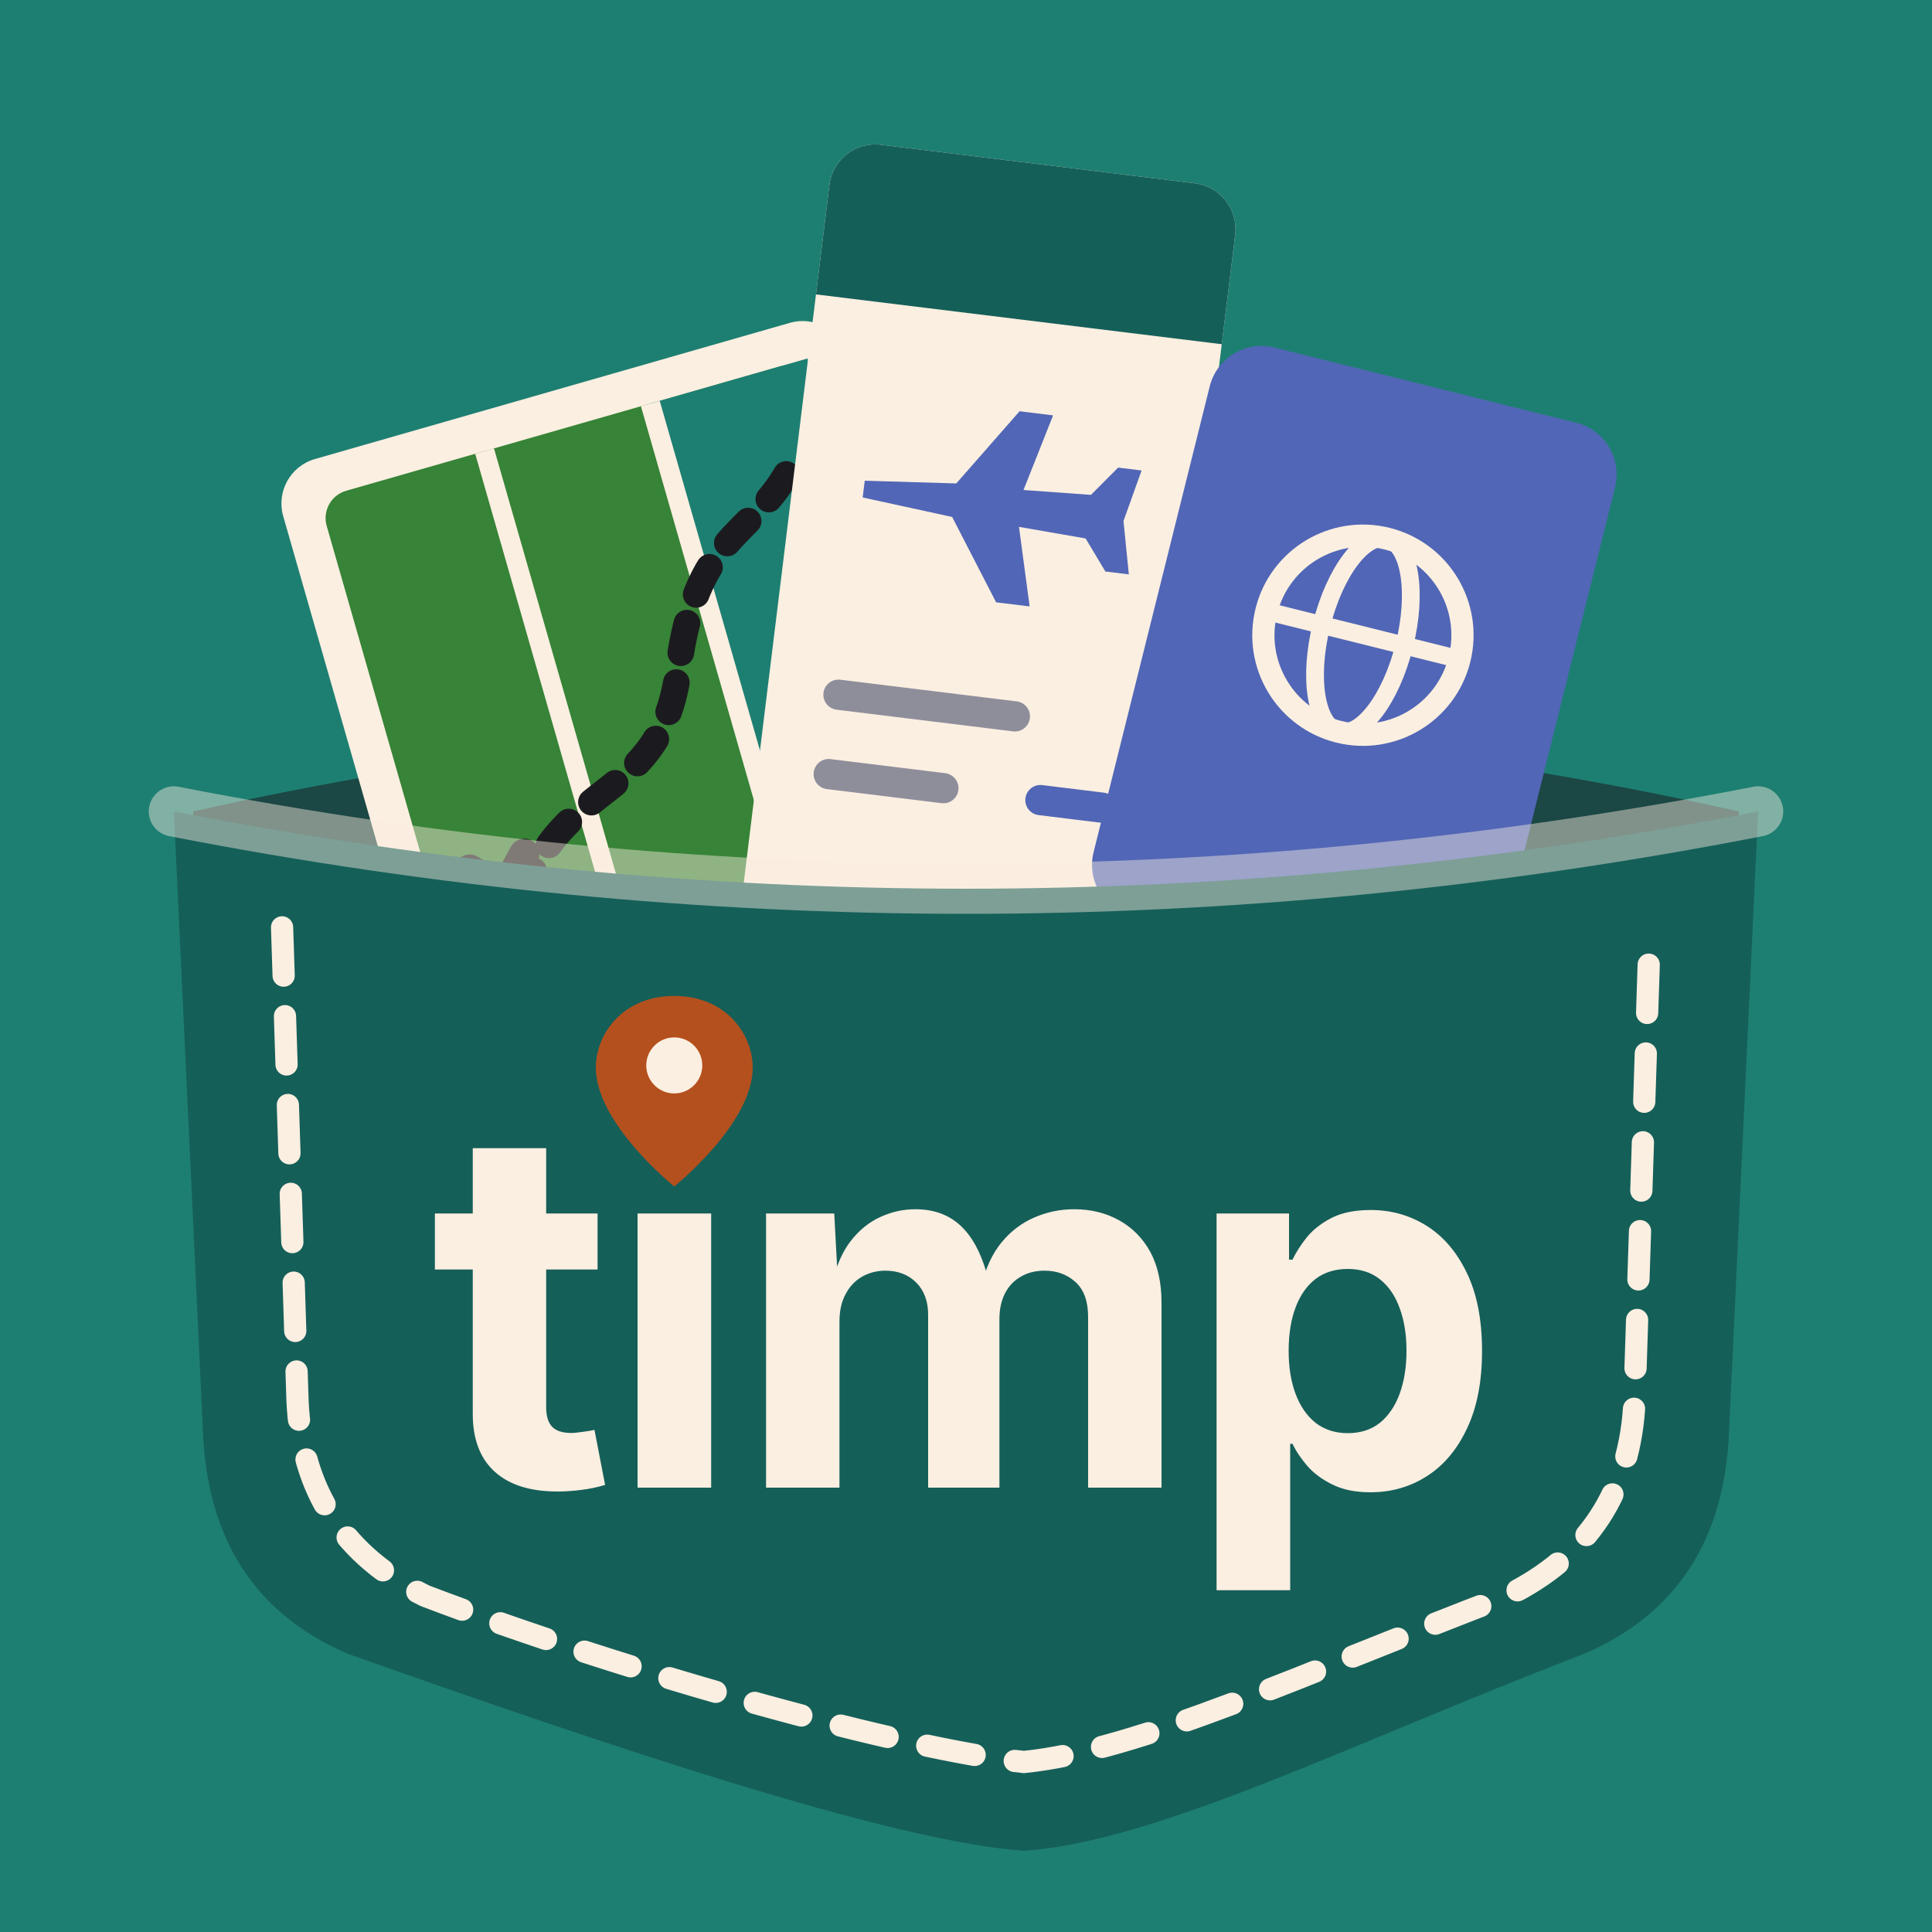
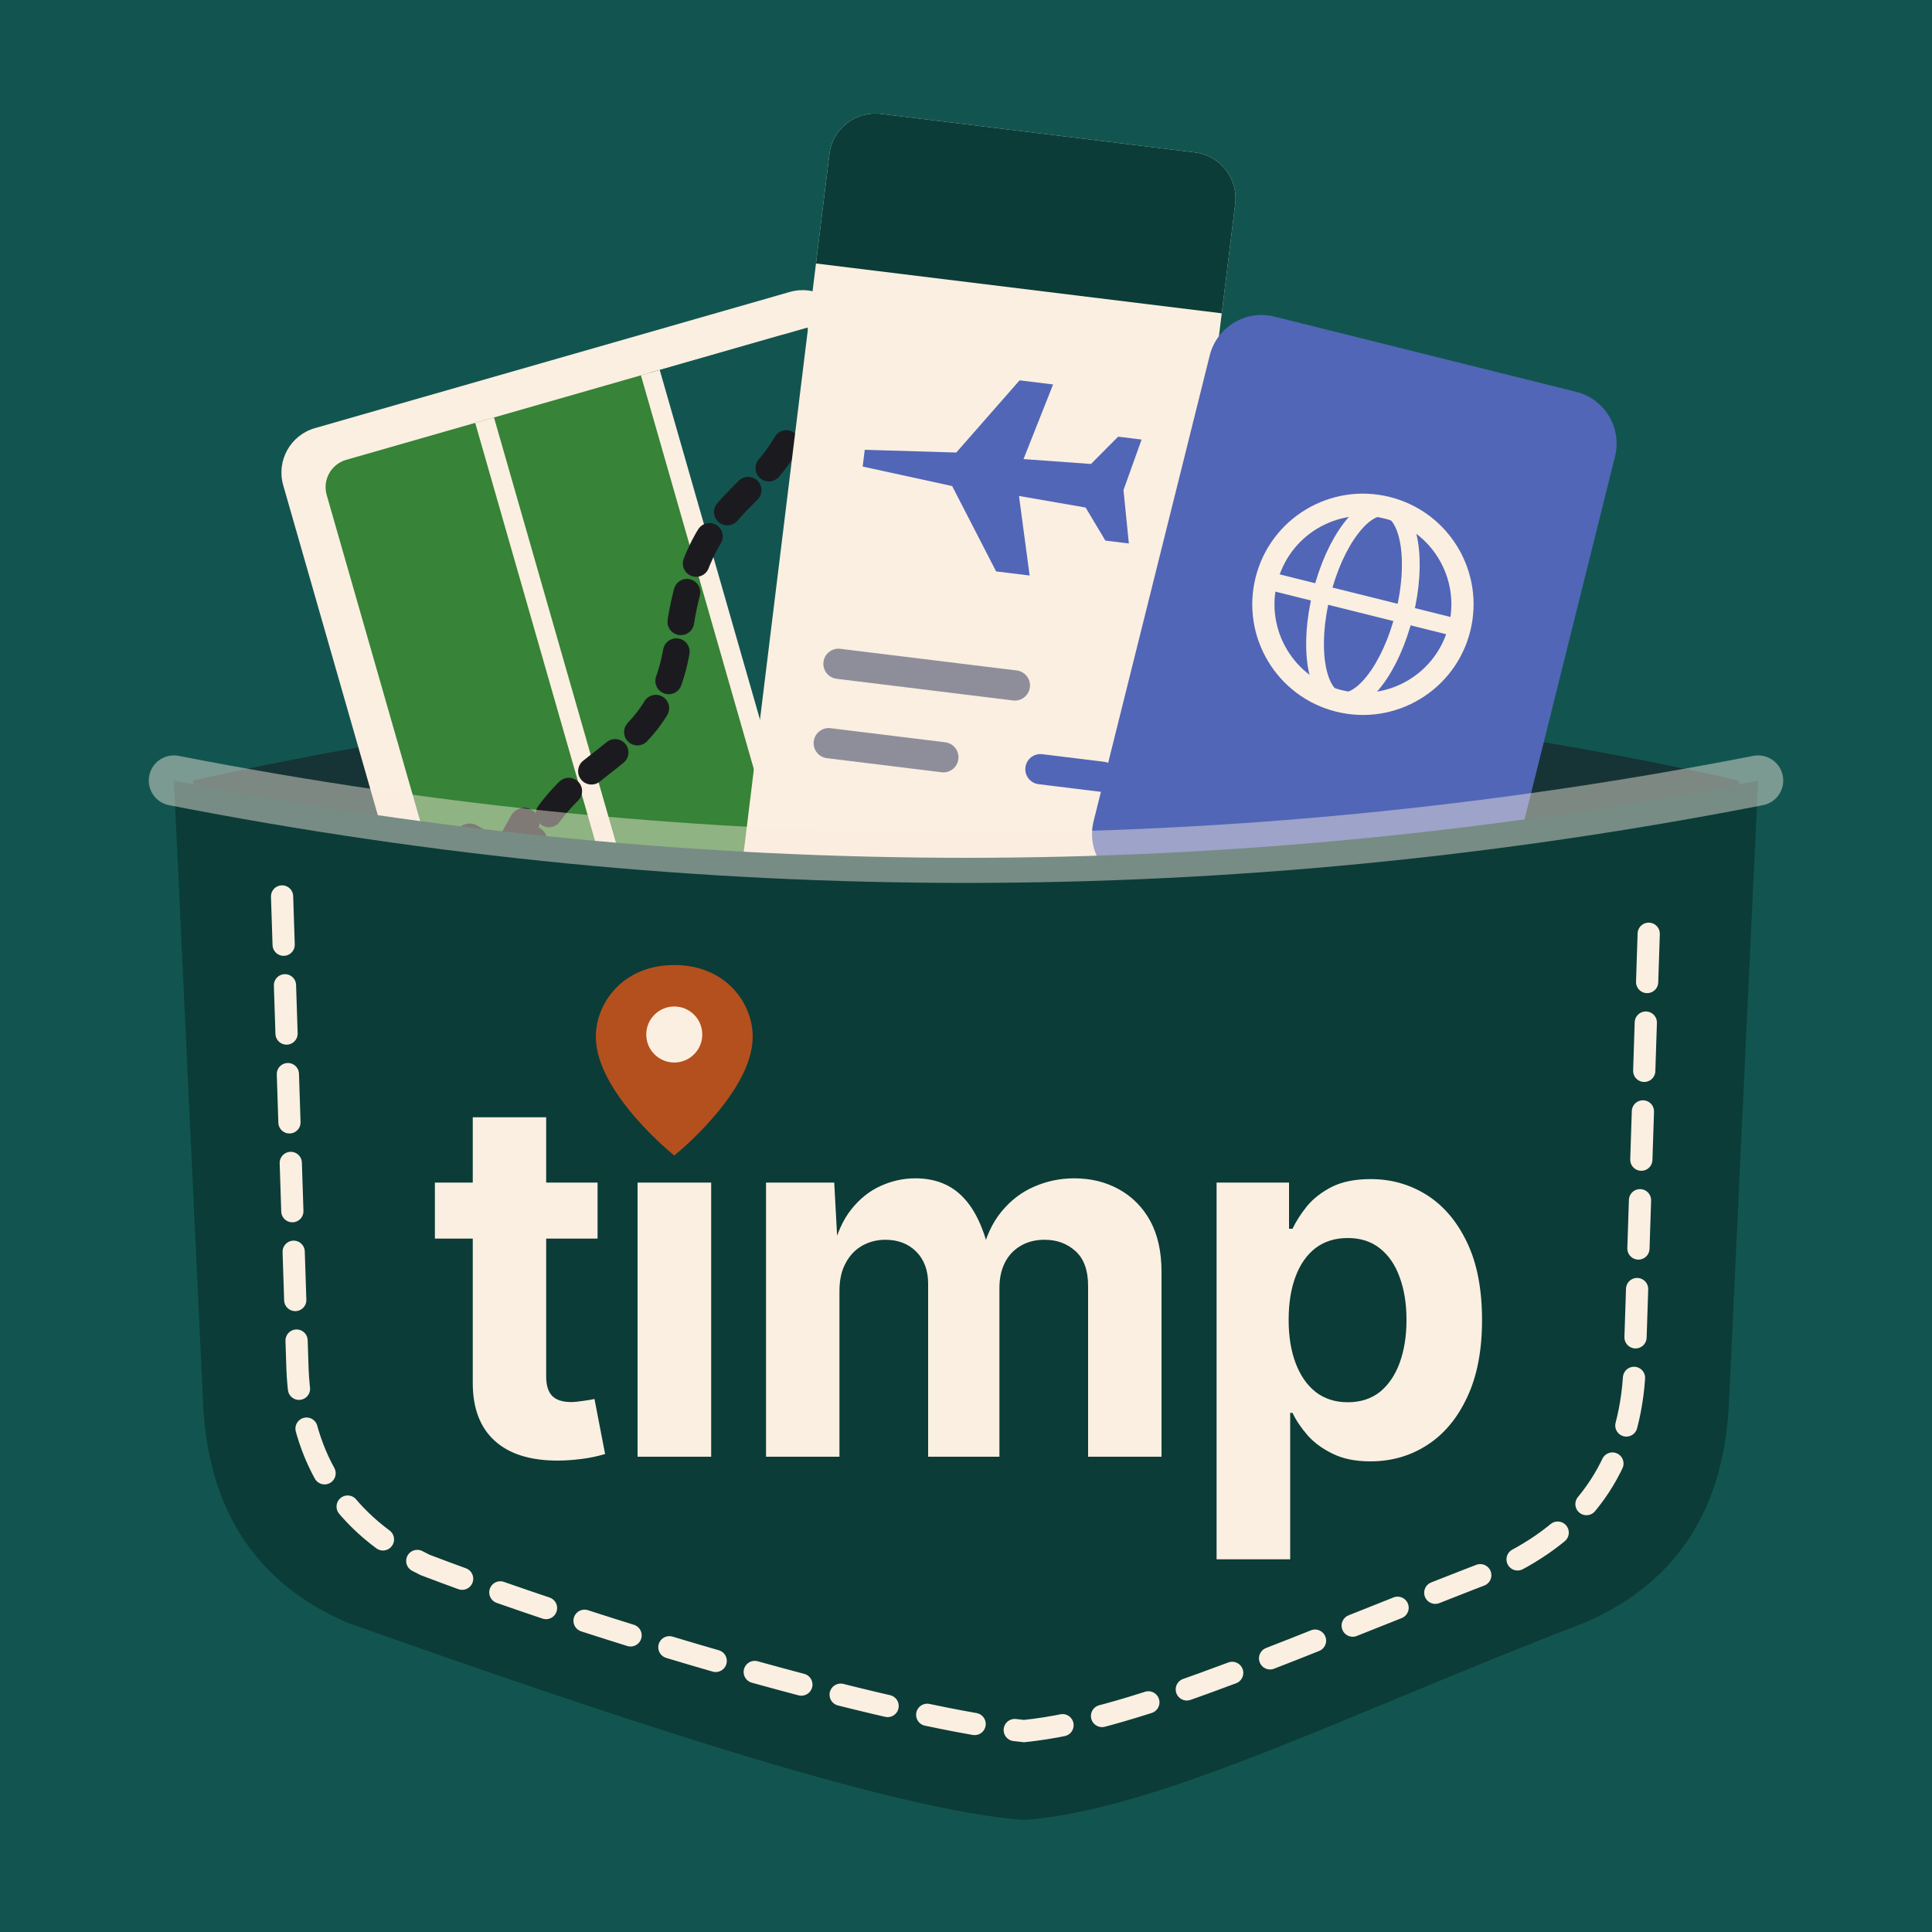
<svg xmlns="http://www.w3.org/2000/svg" viewBox="0 0 100 100">
-   <rect width="100" height="100" fill="#1d7f72" />
-   <path d="M10 42Q50 33 90 42L90 47Q50 51 10 47Z" fill="#1b1b1f" fill-opacity=".55" />
-   <g transform="translate(0 -5) translate(50 40) scale(.92) translate(-50 -40)">
-     <g transform="rotate(-16 33 44)">
-       <rect x="16" y="23" width="33" height="35" rx="2.6" fill="#fbefe1" />
-       <rect x="18.2" y="25.2" width="28.6" height="30.6" rx="1.6" fill="#378337" />
-       <rect x="37.6" y="25.2" width="9.2" height="30.6" fill="#1d7f72" />
-       <path d="M27.9 25.2V55.8M37.6 25.2V55.8" stroke="#fbefe1" stroke-width="1.1" />
-       <path d="M23 50C27 44 32 47 35 40S41 34 44 31" stroke="#1b1b1f" stroke-width="1.5" fill="none" stroke-dasharray="1.7 1.7" stroke-linecap="round" />
-       <path d="M20.6 47.6l3.2 3.2M23.8 47.6l-3.2 3.2" stroke="#1b1b1f" stroke-width="1.7" stroke-linecap="round" />
+   <rect width="100" height="100" fill="#125550" />
+   <g transform="translate(0 -1.6)">
+     <path d="M10 42Q50 33 90 42L90 47Q50 51 10 47Z" fill="#1b1b1f" fill-opacity=".55" />
+     <g transform="translate(0 -5) translate(50 40) scale(.92) translate(-50 -40)">
+       <g transform="rotate(-16 33 44)">
+         <rect x="16" y="23" width="33" height="35" rx="2.6" fill="#fbefe1" />
+         <rect x="18.2" y="25.2" width="28.6" height="30.6" rx="1.6" fill="#378337" />
+         <rect x="37.6" y="25.2" width="9.2" height="30.6" fill="#125550" />
+         <path d="M27.9 25.2V55.8M37.6 25.2V55.8" stroke="#fbefe1" stroke-width="1.1" />
+         <path d="M23 50C27 44 32 47 35 40S41 34 44 31" stroke="#1b1b1f" stroke-width="1.5" fill="none" stroke-dasharray="1.7 1.7" stroke-linecap="round" />
+         <path d="M20.6 47.6l3.2 3.2M23.8 47.6l-3.2 3.2" stroke="#1b1b1f" stroke-width="1.7" stroke-linecap="round" />
+       </g>
+       <g transform="rotate(7 51 36)">
+         <rect x="39.5" y="11" width="23" height="47" rx="2.6" fill="#fbefe1" />
+         <path d="M39.5 13.6a2.6 2.6 0 0 1 2.6-2.6h17.8a2.6 2.6 0 0 1 2.6 2.6v6.2h-23z" fill="#0b3c38" />
+         <path transform="translate(43.5 25.5) scale(.95)" d="M0 4.6 L5.4 4.1 L8.6 -0.6 H10.6 L9.4 4 L13.4 3.8 L14.8 2 H16.2 L15.5 5.1 L16.2 8.2 H14.8 L13.4 6.4 L9.4 6.2 L10.6 10.8 H8.6 L5.4 6.1 L0 5.6 Z" fill="#5166b6" />
+         <path d="M43.5 42h10M43.5 46.5h6.5" stroke="#8e8e9b" stroke-width="1.7" stroke-linecap="round" />
+         <path d="M55.5 46.5h3.5" stroke="#5166b6" stroke-width="1.7" stroke-linecap="round" />
+       </g>
+       <g transform="rotate(14 71 42)">
+         <rect x="59.5" y="23" width="23.5" height="33" rx="3" fill="#5166b6" />
+         <circle cx="71.25" cy="37.5" r="5.6" fill="none" stroke="#fbefe1" stroke-width="1.25" />
+         <ellipse cx="71.25" cy="37.5" rx="2.4" ry="5.6" fill="none" stroke="#fbefe1" stroke-width="1" />
+         <path d="M65.7 37.5h11.1" stroke="#fbefe1" stroke-width="1" />
+       </g>
    </g>
-     <g transform="rotate(7 51 36)">
-       <rect x="39.5" y="11" width="23" height="47" rx="2.6" fill="#fbefe1" />
-       <path d="M39.5 13.6a2.6 2.6 0 0 1 2.6-2.6h17.8a2.6 2.6 0 0 1 2.6 2.6v6.2h-23z" fill="#155f59" />
-       <path transform="translate(43.5 25.5) scale(.95)" d="M0 4.6 L5.4 4.1 L8.6 -0.6 H10.6 L9.4 4 L13.4 3.8 L14.8 2 H16.2 L15.5 5.1 L16.2 8.2 H14.8 L13.4 6.4 L9.4 6.2 L10.6 10.8 H8.6 L5.4 6.1 L0 5.6 Z" fill="#5166b6" />
-       <path d="M43.5 42h10M43.5 46.5h6.5" stroke="#8e8e9b" stroke-width="1.7" stroke-linecap="round" />
-       <path d="M55.5 46.5h3.5" stroke="#5166b6" stroke-width="1.7" stroke-linecap="round" />
-     </g>
-     <g transform="rotate(14 71 42)">
-       <rect x="59.5" y="23" width="23.5" height="33" rx="3" fill="#5166b6" />
-       <circle cx="71.25" cy="37.5" r="5.6" fill="none" stroke="#fbefe1" stroke-width="1.25" />
-       <ellipse cx="71.25" cy="37.5" rx="2.4" ry="5.6" fill="none" stroke="#fbefe1" stroke-width="1" />
-       <path d="M65.7 37.5h11.1" stroke="#fbefe1" stroke-width="1" />
+     <path d="M9 42Q50 50 91 42L89.5 74Q89.2 82.5 82 85.6C70 90.2 60 95.3 53 95.8C46 95.3 31 90.2 18 85.6Q10.8 82.5 10.5 74Z" fill="#0b3c38" />
+     <path d="M9 42Q50 50 91 42" stroke="#fbefe1" stroke-opacity=".45" stroke-width="2.6" fill="none" stroke-linecap="round" />
+     <path d="M14.6 48L15.4 72.5Q15.7 79.5 22 82.6C32.5 86.6 47 90.6 53 91.2C59 90.6 67.5 86.6 78 82.6Q84.3 79.5 84.6 72.5L85.4 48" fill="none" stroke="#fbefe1" stroke-width="1.15" stroke-dasharray="2.5 2.1" stroke-linecap="round" />
+     <path d="M30.93 62.81V65.71H22.51V62.81ZM24.47 59.43H28.27V72.85Q28.27 73.52 28.57 73.84Q28.88 74.17 29.57 74.17Q29.79 74.17 30.18 74.11Q30.57 74.06 30.77 74.01L31.32 76.86Q30.68 77.05 30.06 77.12Q29.43 77.2 28.86 77.2Q26.72 77.2 25.59 76.16Q24.47 75.13 24.47 73.18ZM33 77V62.81H36.81V77ZM39.65 77V62.81H43.18L43.37 66.34H43.1Q43.41 65.02 44.06 64.2Q44.71 63.38 45.57 62.99Q46.44 62.59 47.38 62.59Q48.91 62.59 49.85 63.57Q50.79 64.54 51.24 66.57H50.8Q51.11 65.2 51.83 64.32Q52.55 63.44 53.53 63.02Q54.51 62.59 55.6 62.59Q56.9 62.59 57.92 63.16Q58.95 63.73 59.54 64.8Q60.12 65.88 60.12 67.43V77H56.32V68.16Q56.32 66.95 55.67 66.36Q55.02 65.77 54.07 65.77Q53.35 65.77 52.82 66.09Q52.29 66.4 52.01 66.96Q51.73 67.52 51.73 68.27V77H48.04V68.05Q48.04 67.01 47.43 66.39Q46.81 65.77 45.83 65.77Q45.17 65.77 44.62 66.08Q44.08 66.39 43.77 66.98Q43.45 67.56 43.45 68.42V77ZM62.97 82.31V62.81H66.72V65.2H66.9Q67.17 64.63 67.65 64.03Q68.14 63.44 68.94 63.03Q69.74 62.63 70.95 62.63Q72.53 62.63 73.83 63.44Q75.14 64.26 75.92 65.88Q76.71 67.5 76.71 69.93Q76.71 72.29 75.94 73.92Q75.18 75.55 73.88 76.39Q72.57 77.24 70.93 77.24Q69.77 77.24 68.97 76.84Q68.17 76.45 67.67 75.88Q67.17 75.3 66.9 74.73H66.78V82.31ZM69.76 74.18Q70.75 74.18 71.43 73.64Q72.1 73.09 72.45 72.13Q72.8 71.16 72.8 69.92Q72.8 68.67 72.45 67.72Q72.11 66.76 71.43 66.22Q70.76 65.68 69.76 65.68Q68.78 65.68 68.09 66.2Q67.41 66.73 67.06 67.67Q66.7 68.62 66.7 69.92Q66.7 71.2 67.06 72.15Q67.42 73.11 68.1 73.65Q68.79 74.18 69.76 74.18Z" fill="#fbefe1" />
+     <g transform="translate(34.9 56.19) scale(.58)">
+       <path d="M0-8C-4.6-8-7-4.6-7-1.6C-7 3.4 0 9 0 9S7 3.4 7-1.6C7-4.6 4.6-8 0-8Z" fill="#b4501d" />
+       <circle cy="-1.8" r="2.5" fill="#fbefe1" />
    </g>
  </g>
-   <path d="M9 42Q50 50 91 42L89.5 74Q89.2 82.5 82 85.6C70 90.2 60 95.3 53 95.8C46 95.3 31 90.2 18 85.6Q10.8 82.5 10.5 74Z" fill="#155f59" />
-   <path d="M9 42Q50 50 91 42" stroke="#fbefe1" stroke-opacity=".45" stroke-width="2.6" fill="none" stroke-linecap="round" />
-   <path d="M14.6 48L15.4 72.5Q15.7 79.5 22 82.6C32.5 86.6 47 90.6 53 91.2C59 90.6 67.5 86.6 78 82.6Q84.3 79.5 84.6 72.5L85.4 48" fill="none" stroke="#fbefe1" stroke-width="1.15" stroke-dasharray="2.5 2.1" stroke-linecap="round" />
-   <path d="M30.93 62.81V65.71H22.51V62.81ZM24.47 59.43H28.27V72.85Q28.27 73.52 28.57 73.84Q28.88 74.17 29.57 74.17Q29.79 74.17 30.18 74.11Q30.57 74.06 30.77 74.01L31.32 76.86Q30.68 77.05 30.06 77.12Q29.43 77.2 28.86 77.2Q26.72 77.2 25.59 76.16Q24.47 75.13 24.47 73.18ZM33 77V62.81H36.81V77ZM39.65 77V62.81H43.18L43.37 66.34H43.1Q43.41 65.02 44.06 64.2Q44.71 63.38 45.57 62.99Q46.44 62.59 47.38 62.59Q48.91 62.59 49.85 63.57Q50.79 64.54 51.24 66.57H50.8Q51.11 65.2 51.83 64.32Q52.55 63.44 53.53 63.02Q54.51 62.59 55.6 62.59Q56.9 62.59 57.92 63.16Q58.95 63.73 59.54 64.8Q60.12 65.88 60.12 67.43V77H56.32V68.16Q56.32 66.95 55.67 66.36Q55.02 65.77 54.07 65.77Q53.35 65.77 52.82 66.09Q52.29 66.4 52.01 66.96Q51.73 67.52 51.73 68.27V77H48.04V68.05Q48.04 67.01 47.43 66.39Q46.81 65.77 45.83 65.77Q45.17 65.77 44.62 66.08Q44.08 66.39 43.77 66.98Q43.45 67.56 43.45 68.42V77ZM62.97 82.31V62.81H66.72V65.2H66.9Q67.17 64.63 67.65 64.03Q68.14 63.44 68.94 63.03Q69.74 62.63 70.95 62.63Q72.53 62.63 73.83 63.44Q75.14 64.26 75.92 65.88Q76.71 67.5 76.71 69.93Q76.71 72.29 75.94 73.92Q75.18 75.55 73.88 76.39Q72.57 77.24 70.93 77.24Q69.77 77.24 68.97 76.84Q68.17 76.45 67.67 75.88Q67.17 75.3 66.9 74.73H66.78V82.31ZM69.76 74.18Q70.75 74.18 71.43 73.64Q72.1 73.09 72.45 72.13Q72.8 71.16 72.8 69.92Q72.8 68.67 72.45 67.72Q72.11 66.76 71.43 66.22Q70.76 65.68 69.76 65.68Q68.78 65.68 68.09 66.2Q67.41 66.73 67.06 67.67Q66.7 68.62 66.7 69.92Q66.7 71.2 67.06 72.15Q67.42 73.11 68.1 73.65Q68.79 74.18 69.76 74.18Z" fill="#fbefe1" />
-   <g transform="translate(34.9 56.19) scale(.58)">
-     <path d="M0-8C-4.6-8-7-4.6-7-1.6C-7 3.4 0 9 0 9S7 3.4 7-1.6C7-4.6 4.6-8 0-8Z" fill="#b4501d" />
-     <circle cy="-1.8" r="2.5" fill="#fbefe1" />
-   </g>
</svg>
